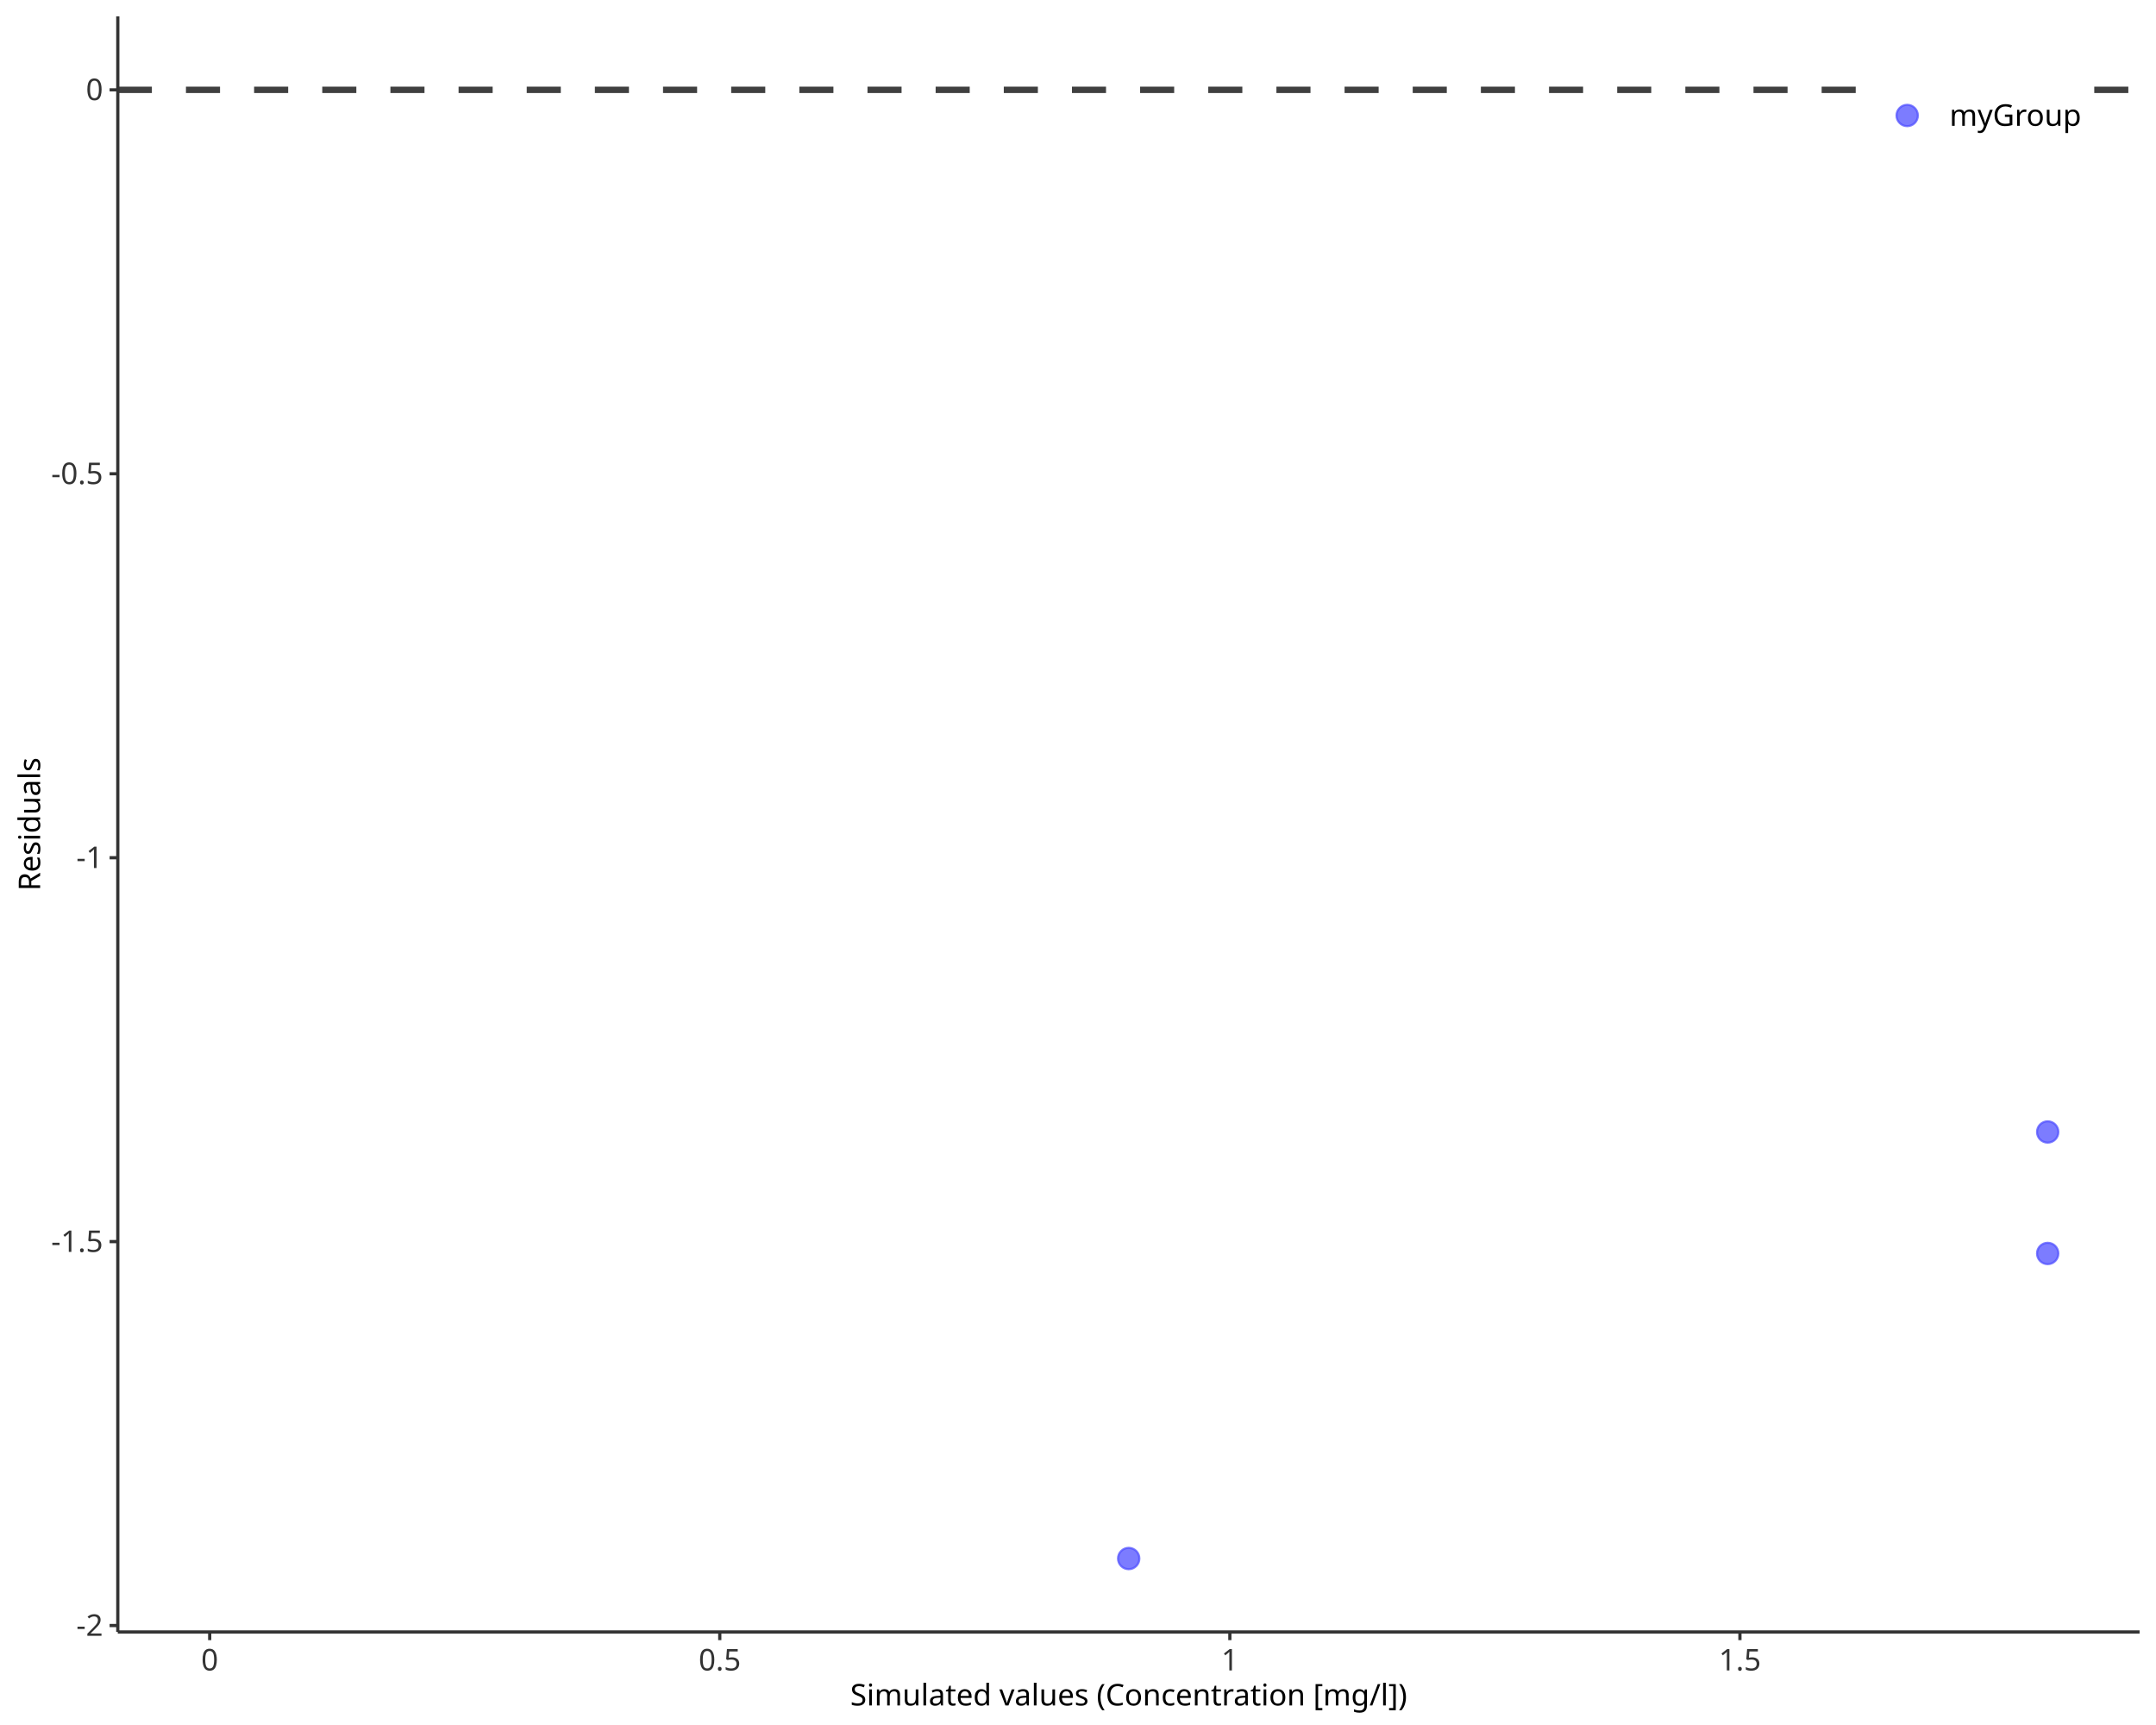
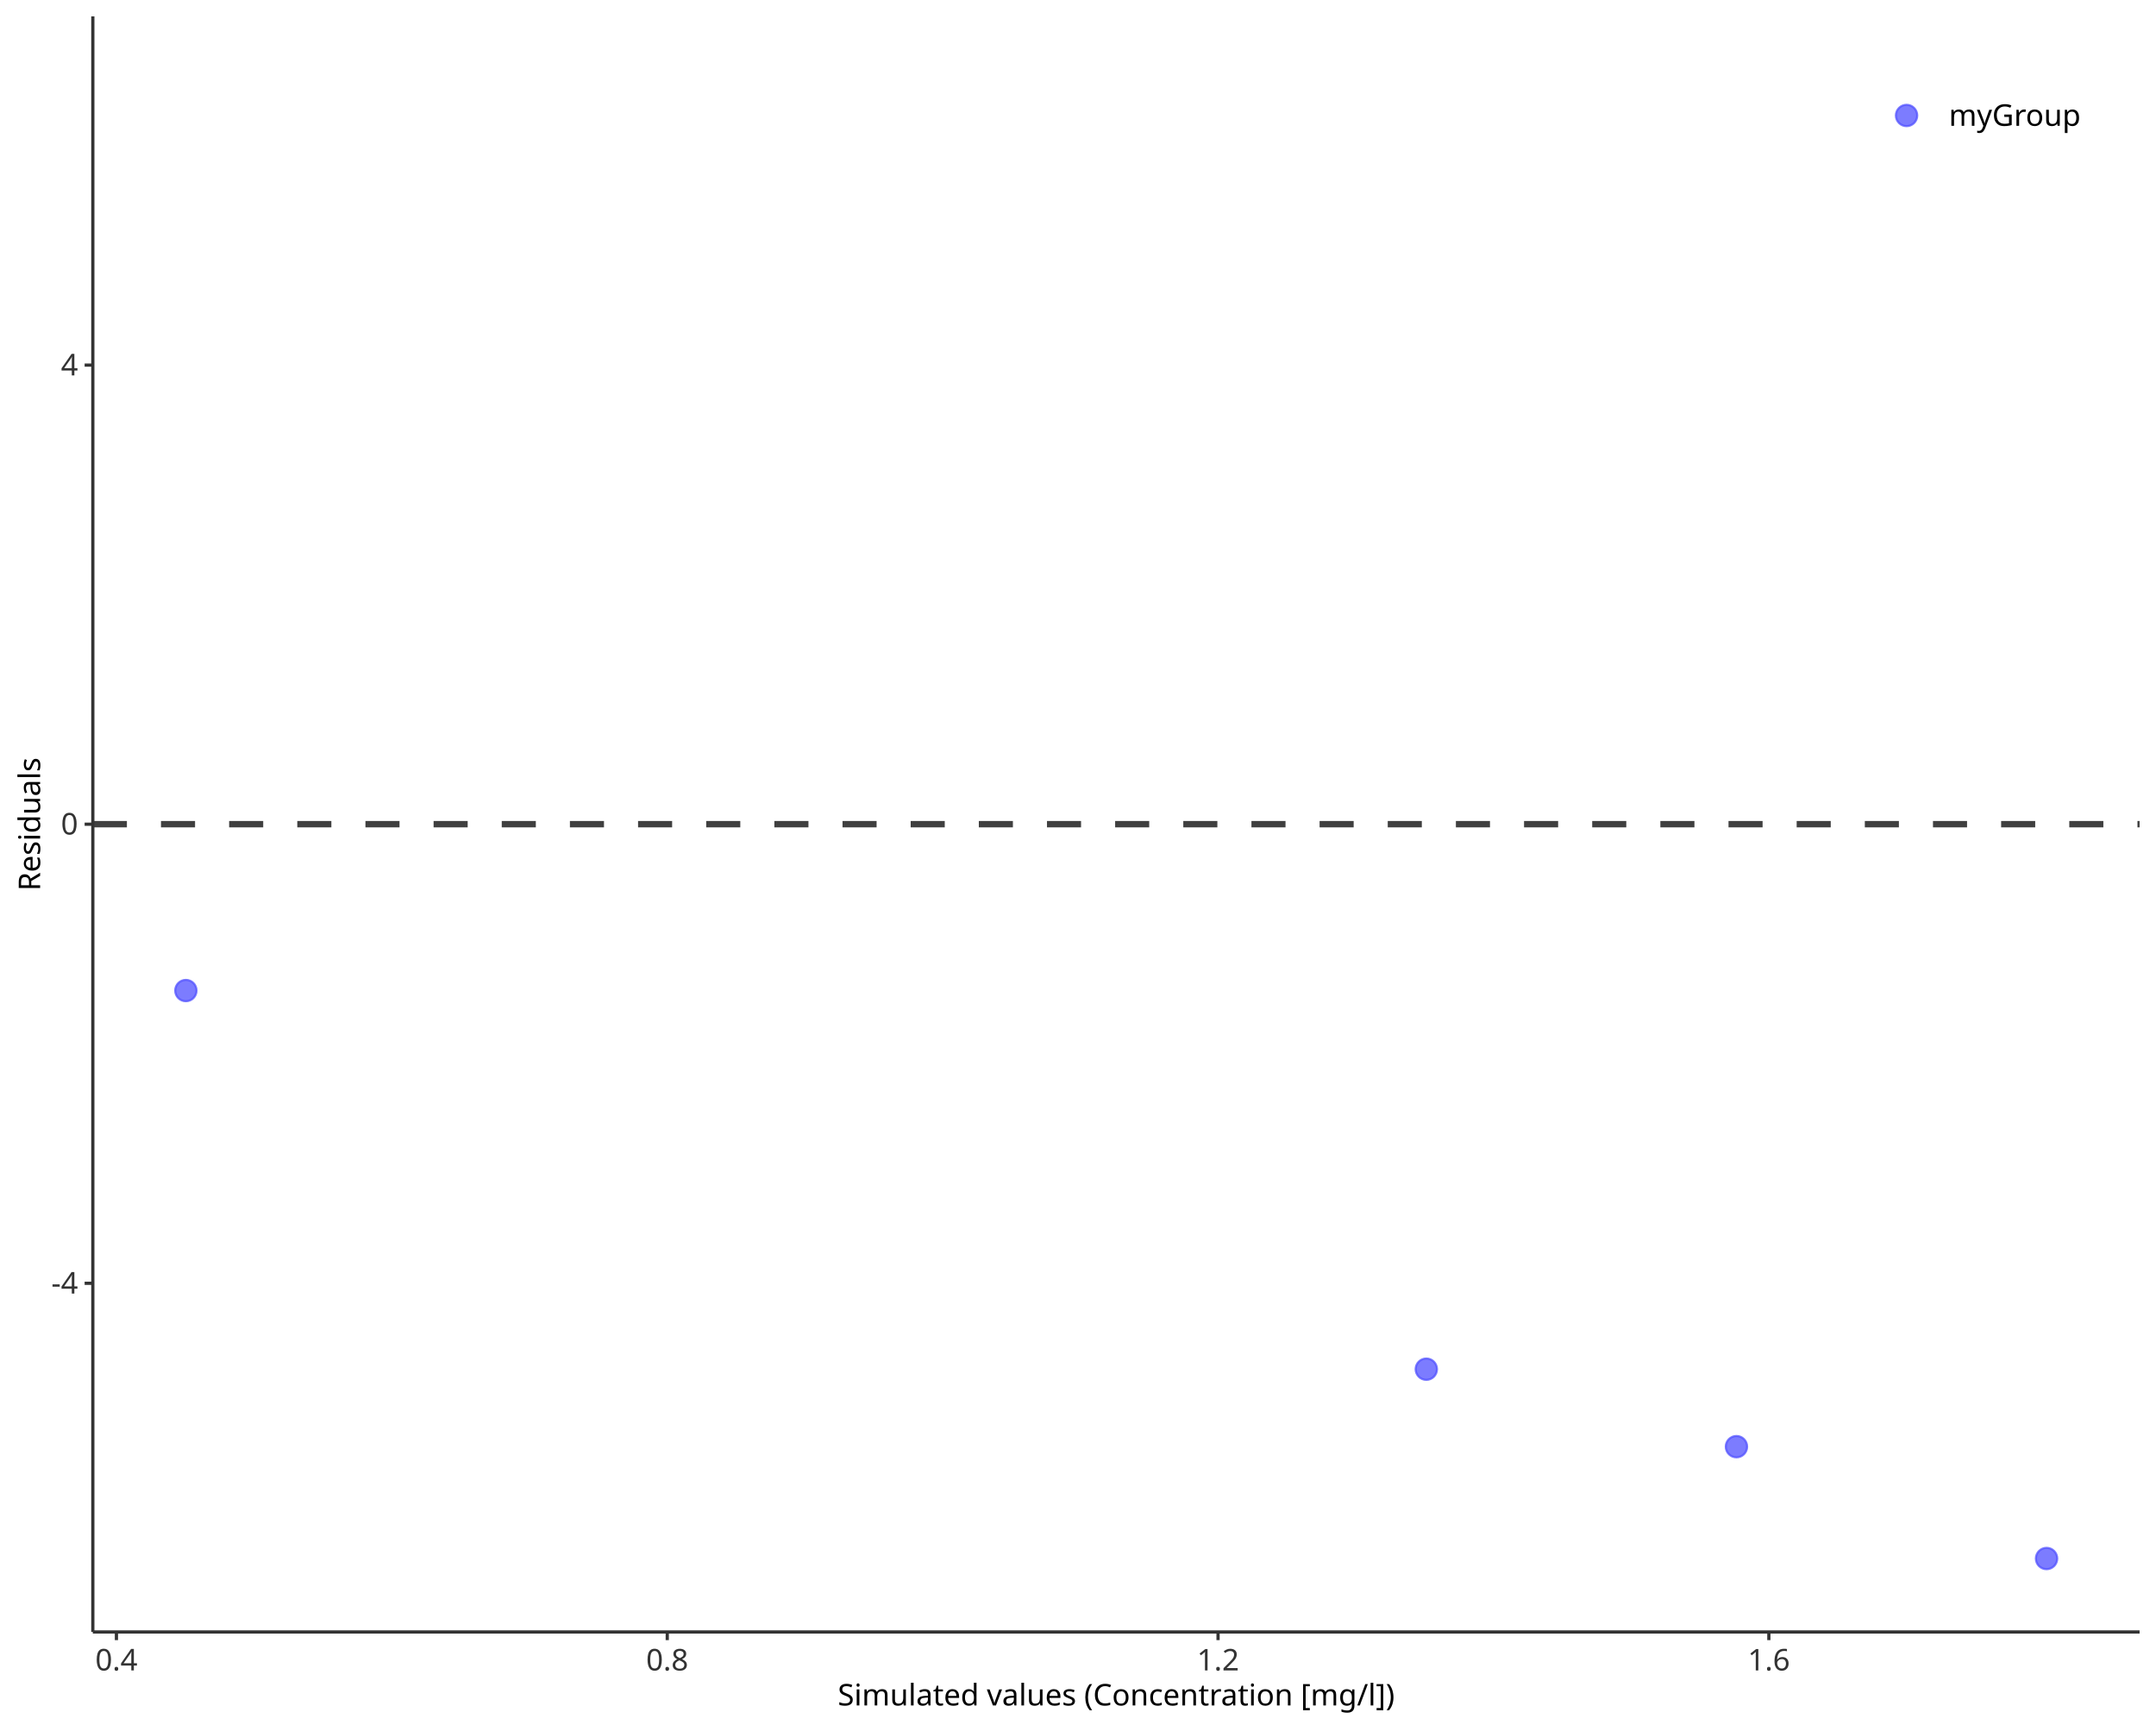
<svg xmlns="http://www.w3.org/2000/svg" class="svglite" data-engine-version="2.0" width="720.00pt" height="576.00pt" viewBox="0 0 720.00 576.00">
  <defs>
    <style type="text/css">
    .svglite line, .svglite polyline, .svglite polygon, .svglite path, .svglite rect, .svglite circle {
      fill: none;
      stroke: #000000;
      stroke-linecap: round;
      stroke-linejoin: round;
      stroke-miterlimit: 10.00;
    }
  </style>
  </defs>
  <rect width="100%" height="100%" style="stroke: none; fill: #FFFFFF;" />
  <defs>
    <clipPath id="cpMC4wMHw3MjAuMDB8MC4wMHw1NzYuMDA=">
      <rect x="0.00" y="0.00" width="720.00" height="576.00" />
    </clipPath>
  </defs>
  <g clip-path="url(#cpMC4wMHw3MjAuMDB8MC4wMHw1NzYuMDA=)">
    <rect x="0.00" y="0.00" width="720.00" height="576.00" style="stroke-width: 1.07; stroke: none; fill: #FFFFFF;" />
  </g>
  <defs>
-     <clipPath id="cpMzkuMzR8NzE0LjUyfDUuNDh8NTQ0Ljkz">
-       <rect x="39.34" y="5.48" width="675.18" height="539.45" />
+     <clipPath id="cpMzEuMDB8NzE0LjUyfDUuNDh8NTQ0Ljkz">
+       <rect x="31.00" y="5.48" width="683.52" height="539.45" />
    </clipPath>
  </defs>
-   <g clip-path="url(#cpMzkuMzR8NzE0LjUyfDUuNDh8NTQ0Ljkz)">
-     <rect x="39.34" y="5.48" width="675.18" height="539.45" style="stroke-width: 1.07; stroke: none; fill: #FFFFFF;" />
+   <g clip-path="url(#cpMzEuMDB8NzE0LjUyfDUuNDh8NTQ0Ljkz)">
+     <rect x="31.00" y="5.48" width="683.52" height="539.45" style="stroke-width: 1.07; stroke: none; fill: #FFFFFF;" />
  </g>
  <g clip-path="url(#cpMC4wMHw3MjAuMDB8MC4wMHw1NzYuMDA=)">
</g>
-   <g clip-path="url(#cpMzkuMzR8NzE0LjUyfDUuNDh8NTQ0Ljkz)">
+   <g clip-path="url(#cpMzEuMDB8NzE0LjUyfDUuNDh8NTQ0Ljkz)">
</g>
  <g clip-path="url(#cpMC4wMHw3MjAuMDB8MC4wMHw1NzYuMDA=)">
</g>
-   <g clip-path="url(#cpMzkuMzR8NzE0LjUyfDUuNDh8NTQ0Ljkz)">
+   <g clip-path="url(#cpMzEuMDB8NzE0LjUyfDUuNDh8NTQ0Ljkz)">
</g>
  <g clip-path="url(#cpMC4wMHw3MjAuMDB8MC4wMHw1NzYuMDA=)">
</g>
-   <g clip-path="url(#cpMzkuMzR8NzE0LjUyfDUuNDh8NTQ0Ljkz)">
+   <g clip-path="url(#cpMzEuMDB8NzE0LjUyfDUuNDh8NTQ0Ljkz)">
</g>
  <g clip-path="url(#cpMC4wMHw3MjAuMDB8MC4wMHw1NzYuMDA=)">
</g>
-   <g clip-path="url(#cpMzkuMzR8NzE0LjUyfDUuNDh8NTQ0Ljkz)">
+   <g clip-path="url(#cpMzEuMDB8NzE0LjUyfDUuNDh8NTQ0Ljkz)">
</g>
  <g clip-path="url(#cpMC4wMHw3MjAuMDB8MC4wMHw1NzYuMDA=)">
</g>
-   <g clip-path="url(#cpMzkuMzR8NzE0LjUyfDUuNDh8NTQ0Ljkz)">
+   <g clip-path="url(#cpMzEuMDB8NzE0LjUyfDUuNDh8NTQ0Ljkz)">
</g>
  <g clip-path="url(#cpMC4wMHw3MjAuMDB8MC4wMHw1NzYuMDA=)">
</g>
-   <g clip-path="url(#cpMzkuMzR8NzE0LjUyfDUuNDh8NTQ0Ljkz)">
+   <g clip-path="url(#cpMzEuMDB8NzE0LjUyfDUuNDh8NTQ0Ljkz)">
</g>
  <g clip-path="url(#cpMC4wMHw3MjAuMDB8MC4wMHw1NzYuMDA=)">
</g>
-   <g clip-path="url(#cpMzkuMzR8NzE0LjUyfDUuNDh8NTQ0Ljkz)">
+   <g clip-path="url(#cpMzEuMDB8NzE0LjUyfDUuNDh8NTQ0Ljkz)">
</g>
  <g clip-path="url(#cpMC4wMHw3MjAuMDB8MC4wMHw1NzYuMDA=)">
</g>
-   <g clip-path="url(#cpMzkuMzR8NzE0LjUyfDUuNDh8NTQ0Ljkz)">
+   <g clip-path="url(#cpMzEuMDB8NzE0LjUyfDUuNDh8NTQ0Ljkz)">
</g>
  <g clip-path="url(#cpMC4wMHw3MjAuMDB8MC4wMHw1NzYuMDA=)">
</g>
-   <g clip-path="url(#cpMzkuMzR8NzE0LjUyfDUuNDh8NTQ0Ljkz)">
+   <g clip-path="url(#cpMzEuMDB8NzE0LjUyfDUuNDh8NTQ0Ljkz)">
</g>
  <g clip-path="url(#cpMC4wMHw3MjAuMDB8MC4wMHw1NzYuMDA=)">
</g>
-   <g clip-path="url(#cpMzkuMzR8NzE0LjUyfDUuNDh8NTQ0Ljkz)">
+   <g clip-path="url(#cpMzEuMDB8NzE0LjUyfDUuNDh8NTQ0Ljkz)">
</g>
  <g clip-path="url(#cpMC4wMHw3MjAuMDB8MC4wMHw1NzYuMDA=)">
</g>
-   <g clip-path="url(#cpMzkuMzR8NzE0LjUyfDUuNDh8NTQ0Ljkz)">
+   <g clip-path="url(#cpMzEuMDB8NzE0LjUyfDUuNDh8NTQ0Ljkz)">
</g>
  <g clip-path="url(#cpMC4wMHw3MjAuMDB8MC4wMHw1NzYuMDA=)">
</g>
-   <g clip-path="url(#cpMzkuMzR8NzE0LjUyfDUuNDh8NTQ0Ljkz)">
+   <g clip-path="url(#cpMzEuMDB8NzE0LjUyfDUuNDh8NTQ0Ljkz)">
</g>
  <g clip-path="url(#cpMC4wMHw3MjAuMDB8MC4wMHw1NzYuMDA=)">
</g>
-   <g clip-path="url(#cpMzkuMzR8NzE0LjUyfDUuNDh8NTQ0Ljkz)">
+   <g clip-path="url(#cpMzEuMDB8NzE0LjUyfDUuNDh8NTQ0Ljkz)">
</g>
  <g clip-path="url(#cpMC4wMHw3MjAuMDB8MC4wMHw1NzYuMDA=)">
</g>
-   <g clip-path="url(#cpMzkuMzR8NzE0LjUyfDUuNDh8NTQ0Ljkz)">
+   <g clip-path="url(#cpMzEuMDB8NzE0LjUyfDUuNDh8NTQ0Ljkz)">
</g>
  <g clip-path="url(#cpMC4wMHw3MjAuMDB8MC4wMHw1NzYuMDA=)">
</g>
-   <g clip-path="url(#cpMzkuMzR8NzE0LjUyfDUuNDh8NTQ0Ljkz)">
+   <g clip-path="url(#cpMzEuMDB8NzE0LjUyfDUuNDh8NTQ0Ljkz)">
</g>
  <g clip-path="url(#cpMC4wMHw3MjAuMDB8MC4wMHw1NzYuMDA=)">
</g>
-   <g clip-path="url(#cpMzkuMzR8NzE0LjUyfDUuNDh8NTQ0Ljkz)">
-     <line x1="39.34" y1="30.00" x2="714.52" y2="30.00" style="stroke-width: 2.13; stroke: #000000; stroke-opacity: 0.75; stroke-dasharray: 11.38,11.38; stroke-linecap: butt;" />
-     <circle cx="376.93" cy="520.41" r="3.56" style="stroke-width: 0.71; stroke: #5050FF; stroke-opacity: 0.75; fill: #5050FF; fill-opacity: 0.75;" />
-     <circle cx="683.83" cy="377.98" r="3.56" style="stroke-width: 0.71; stroke: #5050FF; stroke-opacity: 0.75; fill: #5050FF; fill-opacity: 0.75;" />
-     <circle cx="683.83" cy="418.55" r="3.56" style="stroke-width: 0.71; stroke: #5050FF; stroke-opacity: 0.75; fill: #5050FF; fill-opacity: 0.75;" />
+   <g clip-path="url(#cpMzEuMDB8NzE0LjUyfDUuNDh8NTQ0Ljkz)">
+     <line x1="31.00" y1="275.21" x2="714.52" y2="275.21" style="stroke-width: 2.13; stroke: #000000; stroke-opacity: 0.75; stroke-dasharray: 11.38,11.38; stroke-linecap: butt;" />
+     <circle cx="62.07" cy="330.76" r="3.56" style="stroke-width: 0.71; stroke: #5050FF; stroke-opacity: 0.75; fill: #5050FF; fill-opacity: 0.75;" />
+     <circle cx="476.32" cy="457.19" r="3.56" style="stroke-width: 0.71; stroke: #5050FF; stroke-opacity: 0.75; fill: #5050FF; fill-opacity: 0.75;" />
+     <circle cx="579.89" cy="483.06" r="3.56" style="stroke-width: 0.71; stroke: #5050FF; stroke-opacity: 0.75; fill: #5050FF; fill-opacity: 0.75;" />
+     <circle cx="683.45" cy="520.41" r="3.56" style="stroke-width: 0.71; stroke: #5050FF; stroke-opacity: 0.75; fill: #5050FF; fill-opacity: 0.75;" />
  </g>
  <g clip-path="url(#cpMC4wMHw3MjAuMDB8MC4wMHw1NzYuMDA=)">
-     <polyline points="39.34,544.93 39.34,5.48 " style="stroke-width: 1.07; stroke: #333333; stroke-linecap: butt;" />
-     <text x="34.41" y="546.23" text-anchor="end" style="font-size: 10.00px; fill: #333333; font-family: sans;" textLength="8.89px" lengthAdjust="spacingAndGlyphs">-2</text>
-     <text x="34.41" y="418.03" text-anchor="end" style="font-size: 10.00px; fill: #333333; font-family: sans;" textLength="17.23px" lengthAdjust="spacingAndGlyphs">-1.5</text>
-     <text x="34.41" y="289.84" text-anchor="end" style="font-size: 10.00px; fill: #333333; font-family: sans;" textLength="8.89px" lengthAdjust="spacingAndGlyphs">-1</text>
-     <text x="34.41" y="161.64" text-anchor="end" style="font-size: 10.00px; fill: #333333; font-family: sans;" textLength="17.23px" lengthAdjust="spacingAndGlyphs">-0.5</text>
-     <text x="34.41" y="33.44" text-anchor="end" style="font-size: 10.00px; fill: #333333; font-family: sans;" textLength="5.56px" lengthAdjust="spacingAndGlyphs">0</text>
-     <polyline points="36.60,542.79 39.34,542.79 " style="stroke-width: 1.07; stroke: #333333; stroke-linecap: butt;" />
-     <polyline points="36.60,414.59 39.34,414.59 " style="stroke-width: 1.07; stroke: #333333; stroke-linecap: butt;" />
-     <polyline points="36.60,286.40 39.34,286.40 " style="stroke-width: 1.07; stroke: #333333; stroke-linecap: butt;" />
-     <polyline points="36.60,158.20 39.34,158.20 " style="stroke-width: 1.07; stroke: #333333; stroke-linecap: butt;" />
-     <polyline points="36.60,30.00 39.34,30.00 " style="stroke-width: 1.07; stroke: #333333; stroke-linecap: butt;" />
-     <polyline points="39.34,544.93 714.52,544.93 " style="stroke-width: 1.07; stroke: #333333; stroke-linecap: butt;" />
-     <polyline points="70.03,547.67 70.03,544.93 " style="stroke-width: 1.07; stroke: #333333; stroke-linecap: butt;" />
-     <polyline points="240.37,547.67 240.37,544.93 " style="stroke-width: 1.07; stroke: #333333; stroke-linecap: butt;" />
-     <polyline points="410.71,547.67 410.71,544.93 " style="stroke-width: 1.07; stroke: #333333; stroke-linecap: butt;" />
-     <polyline points="581.05,547.67 581.05,544.93 " style="stroke-width: 1.07; stroke: #333333; stroke-linecap: butt;" />
-     <text x="70.03" y="557.78" text-anchor="middle" style="font-size: 10.00px; fill: #333333; font-family: sans;" textLength="5.56px" lengthAdjust="spacingAndGlyphs">0</text>
-     <text x="240.37" y="557.78" text-anchor="middle" style="font-size: 10.00px; fill: #333333; font-family: sans;" textLength="13.90px" lengthAdjust="spacingAndGlyphs">0.5</text>
-     <text x="410.71" y="557.78" text-anchor="middle" style="font-size: 10.00px; fill: #333333; font-family: sans;" textLength="5.56px" lengthAdjust="spacingAndGlyphs">1</text>
-     <text x="581.05" y="557.78" text-anchor="middle" style="font-size: 10.00px; fill: #333333; font-family: sans;" textLength="13.90px" lengthAdjust="spacingAndGlyphs">1.5</text>
-     <text x="376.93" y="569.48" text-anchor="middle" style="font-size: 10.00px; font-family: sans;" textLength="175.10px" lengthAdjust="spacingAndGlyphs">Simulated values (Concentration [mg/l])</text>
+     <polyline points="31.00,544.93 31.00,5.48 " style="stroke-width: 1.07; stroke: #333333; stroke-linecap: butt;" />
+     <text x="26.07" y="431.94" text-anchor="end" style="font-size: 10.00px; fill: #333333; font-family: sans;" textLength="8.89px" lengthAdjust="spacingAndGlyphs">-4</text>
+     <text x="26.07" y="278.65" text-anchor="end" style="font-size: 10.00px; fill: #333333; font-family: sans;" textLength="5.56px" lengthAdjust="spacingAndGlyphs">0</text>
+     <text x="26.07" y="125.35" text-anchor="end" style="font-size: 10.00px; fill: #333333; font-family: sans;" textLength="5.56px" lengthAdjust="spacingAndGlyphs">4</text>
+     <polyline points="28.26,428.50 31.00,428.50 " style="stroke-width: 1.07; stroke: #333333; stroke-linecap: butt;" />
+     <polyline points="28.26,275.21 31.00,275.21 " style="stroke-width: 1.07; stroke: #333333; stroke-linecap: butt;" />
+     <polyline points="28.26,121.91 31.00,121.91 " style="stroke-width: 1.07; stroke: #333333; stroke-linecap: butt;" />
+     <polyline points="31.00,544.93 714.52,544.93 " style="stroke-width: 1.07; stroke: #333333; stroke-linecap: butt;" />
+     <polyline points="38.88,547.67 38.88,544.93 " style="stroke-width: 1.07; stroke: #333333; stroke-linecap: butt;" />
+     <polyline points="222.83,547.67 222.83,544.93 " style="stroke-width: 1.07; stroke: #333333; stroke-linecap: butt;" />
+     <polyline points="406.77,547.67 406.77,544.93 " style="stroke-width: 1.07; stroke: #333333; stroke-linecap: butt;" />
+     <polyline points="590.71,547.67 590.71,544.93 " style="stroke-width: 1.07; stroke: #333333; stroke-linecap: butt;" />
+     <text x="38.88" y="557.78" text-anchor="middle" style="font-size: 10.00px; fill: #333333; font-family: sans;" textLength="13.90px" lengthAdjust="spacingAndGlyphs">0.4</text>
+     <text x="222.83" y="557.78" text-anchor="middle" style="font-size: 10.00px; fill: #333333; font-family: sans;" textLength="13.90px" lengthAdjust="spacingAndGlyphs">0.8</text>
+     <text x="406.77" y="557.78" text-anchor="middle" style="font-size: 10.00px; fill: #333333; font-family: sans;" textLength="13.90px" lengthAdjust="spacingAndGlyphs">1.2</text>
+     <text x="590.71" y="557.78" text-anchor="middle" style="font-size: 10.00px; fill: #333333; font-family: sans;" textLength="13.90px" lengthAdjust="spacingAndGlyphs">1.6</text>
+     <text x="372.76" y="569.48" text-anchor="middle" style="font-size: 10.00px; font-family: sans;" textLength="175.10px" lengthAdjust="spacingAndGlyphs">Simulated values (Concentration [mg/l])</text>
    <text transform="translate(13.40,275.21) rotate(-90)" text-anchor="middle" style="font-size: 10.00px; font-family: sans;" textLength="43.92px" lengthAdjust="spacingAndGlyphs">Residuals</text>
-     <rect x="622.79" y="18.97" width="74.85" height="33.72" style="stroke-width: 1.07; stroke: none; fill: #FFFFFF;" />
-     <rect x="628.27" y="29.92" width="17.28" height="17.28" style="stroke-width: 1.07; stroke: none; fill: #FFFFFF;" />
-     <circle cx="636.91" cy="38.56" r="3.56" style="stroke-width: 0.71; stroke: #5050FF; stroke-opacity: 0.75; fill: #5050FF; fill-opacity: 0.75;" />
-     <text x="651.03" y="42.01" style="font-size: 10.00px; font-family: sans;" textLength="41.14px" lengthAdjust="spacingAndGlyphs">myGroup</text>
+     <rect x="622.58" y="18.97" width="74.85" height="33.72" style="stroke-width: 1.07; stroke: none; fill: #FFFFFF;" />
+     <rect x="628.06" y="29.92" width="17.28" height="17.28" style="stroke-width: 1.07; stroke: none; fill: #FFFFFF;" />
+     <circle cx="636.70" cy="38.56" r="3.56" style="stroke-width: 0.71; stroke: #5050FF; stroke-opacity: 0.75; fill: #5050FF; fill-opacity: 0.75;" />
+     <text x="650.82" y="42.01" style="font-size: 10.00px; font-family: sans;" textLength="41.14px" lengthAdjust="spacingAndGlyphs">myGroup</text>
  </g>
</svg>
